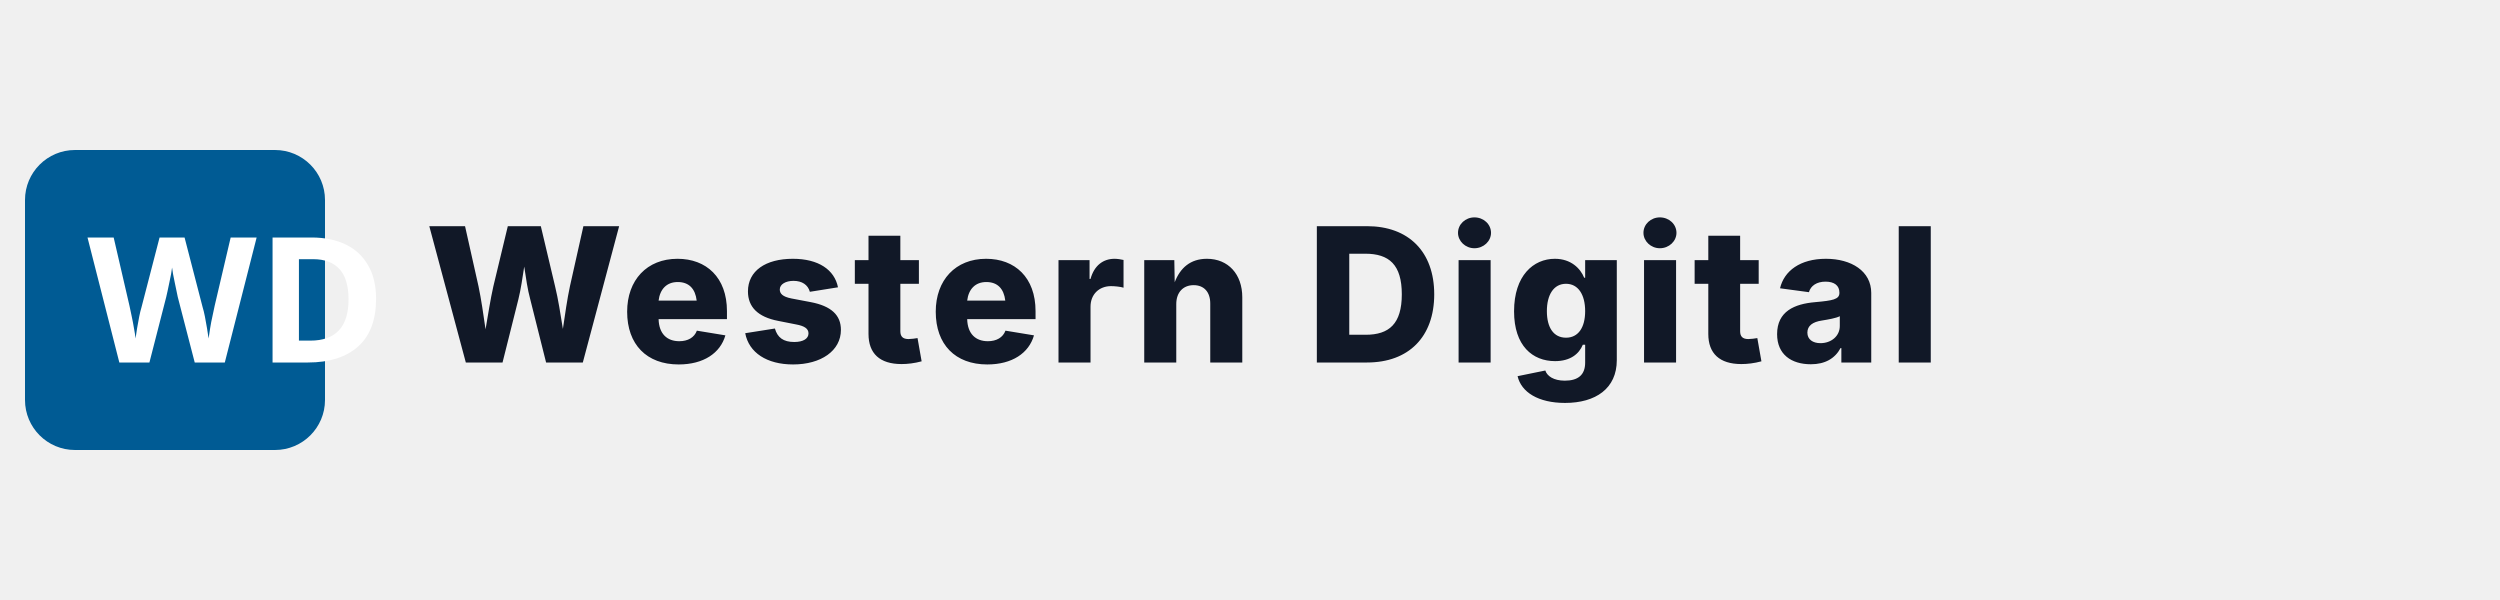
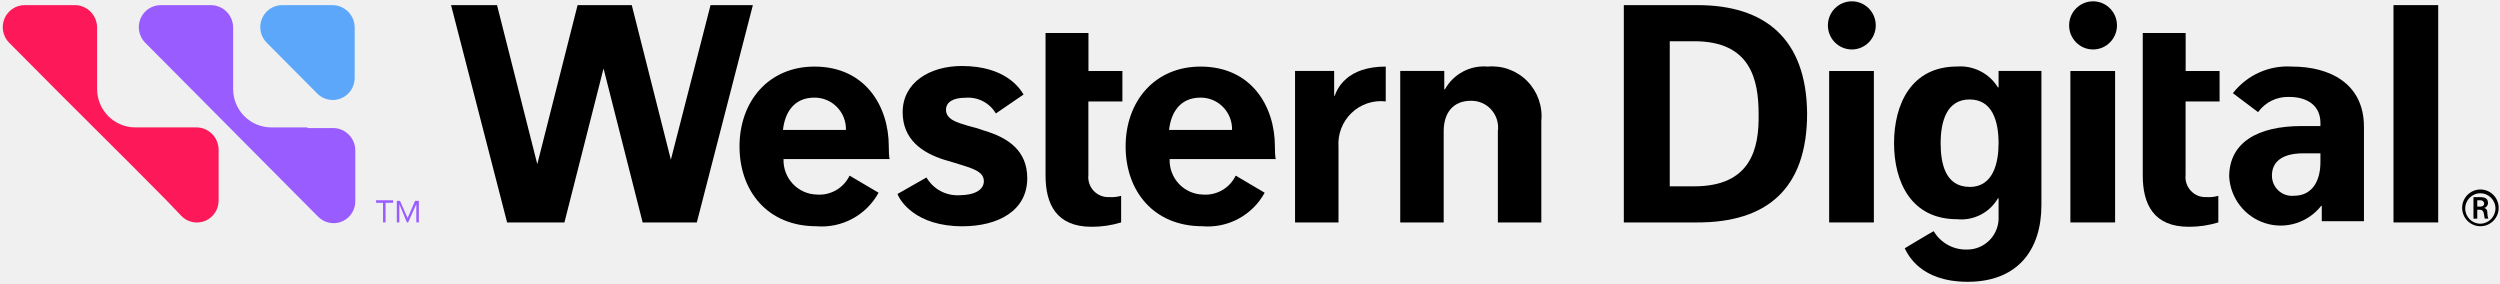
- <svg xmlns="http://www.w3.org/2000/svg" viewBox="0 0 200 48" fill="none">
-   <rect x="2" y="12" width="24" height="24" rx="4" fill="#005B94" />
-   <text x="7" y="29" font-family="'Plus Jakarta Sans', sans-serif" font-weight="900" font-size="14" fill="white">WD</text>
-   <text x="34" y="29" font-family="'Plus Jakarta Sans', 'Inter', sans-serif" font-weight="800" font-size="15" fill="#111827" letter-spacing="0.5">Western Digital</text>
+ <svg xmlns="http://www.w3.org/2000/svg" width="1208" height="137" viewBox="0 0 1208 137" version="1.1" id="svg71">
+   <defs id="defs75" />
+   <g id="g411" transform="matrix(6.998997,0,0,7.040213,-1059.291,-640.1543)">
+     <path id="Path_24173" data-name="Path 24173" d="m 223.537,93.193 h 2.957 v 2.609 h 2.343 v 2.091 h -2.348 v 5.04 a 1.372,1.372 0 0 0 1.435,1.522 2.422,2.422 0 0 0 0.826,-0.087 v 1.825 a 6.88,6.88 0 0 1 -2.044,0.3 c -2.435,0 -3.174,-1.565 -3.174,-3.522 v -9.778" />
+     <path id="Path_24174" data-name="Path 24174" d="m 250.976,95.798 h -2.957 v 10.4 h 3 v -6.265 c 0,-1.261 0.652,-2.087 1.87,-2.087 a 1.837,1.837 0 0 1 1.87,2.087 v 6.265 h 3 v -6.96 a 3.414,3.414 0 0 0 -3.7,-3.74 3.077,3.077 0 0 0 -2.957,1.565 h -0.043 v -1.265 z" />
+     <path id="Path_24175" data-name="Path 24175" d="m 247.019,95.498 c -2.7,0 -3.348,1.522 -3.522,2 h -0.04 v -1.7 h -2.7 v 10.4 h 3 v -5.178 a 2.932,2.932 0 0 1 3.261,-3.131 z" />
+     <path id="Path_24176" data-name="Path 24176" d="m 220.102,98.715 1.913,-1.3 c -0.261,-0.435 -1.261,-1.957 -4.261,-1.957 -2.218,0 -4.087,1.131 -4.087,3.174 0,1.87 1.348,2.783 2.87,3.261 0.435,0.13 0.913,0.261 1.3,0.391 0.826,0.261 1.435,0.478 1.435,1.087 0,0.565 -0.609,0.957 -1.7,0.957 a 2.479,2.479 0 0 1 -2.261,-1.218 l -2,1.131 c 0.174,0.478 1.261,2.218 4.479,2.218 2.435,0 4.479,-1.044 4.479,-3.3 0,-1.913 -1.348,-2.783 -2.957,-3.261 a 12,12 0 0 0 -1.174,-0.348 c -0.739,-0.217 -1.478,-0.435 -1.478,-1.087 0,-0.522 0.478,-0.826 1.348,-0.826 a 2.223,2.223 0 0 1 2.094,1.078 z" />
+     <path id="Path_24177" data-name="Path 24177" d="m 200.404,91.28 -2.739,10.61 -2.7,-10.61 h -3.74 l -2.783,10.914 -2.779,-10.914 h -3.174 l 3.87,14.915 h 3.957 l 2.7,-10.566 2.7,10.566 h 3.74 l 3.87,-14.915 z" />
+     <path id="Path_24178" data-name="Path 24178" d="m 212.71,100.977 c 0,-2.739 -1.609,-5.479 -5.131,-5.479 -3.174,0 -5.175,2.392 -5.175,5.479 0,3.087 1.957,5.479 5.3,5.479 a 4.477,4.477 0 0 0 4.3,-2.3 l -2,-1.174 a 2.319,2.319 0 0 1 -2.261,1.3 2.351,2.351 0 0 1 -2.3,-2.435 h 7.349 c -0.082,0.043 -0.082,-0.827 -0.082,-0.87 z m -7.306,-1.131 c 0.13,-1.174 0.739,-2.218 2.174,-2.218 a 2.163,2.163 0 0 1 2.174,2.218 z" />
+     <path id="Path_24179" data-name="Path 24179" d="m 239.366,100.977 c 0,-2.739 -1.609,-5.479 -5.131,-5.479 -3.174,0 -5.175,2.392 -5.175,5.479 0,3.087 1.957,5.479 5.3,5.479 a 4.477,4.477 0 0 0 4.3,-2.3 l -2,-1.174 a 2.319,2.319 0 0 1 -2.261,1.3 2.351,2.351 0 0 1 -2.3,-2.435 h 7.349 c -0.082,0.043 -0.082,-0.827 -0.082,-0.87 z m -7.306,-1.131 c 0.13,-1.174 0.739,-2.218 2.174,-2.218 a 2.163,2.163 0 0 1 2.174,2.218 z" />
+     <path id="Path_24180" data-name="Path 24180" d="m 299.286,93.193 h 2.957 v 2.609 h 2.343 v 2.091 h -2.348 v 5.04 a 1.372,1.372 0 0 0 1.435,1.522 2.422,2.422 0 0 0 0.826,-0.087 v 1.825 a 6.881,6.881 0 0 1 -2.044,0.3 c -2.435,0 -3.174,-1.565 -3.174,-3.522 v -9.778" />
+     <path id="Path_24181" data-name="Path 24181" d="m 268.543,91.28 h -5.088 v 14.915 h 5.088 c 4.74,0 7.566,-2.261 7.566,-7.479 -0.044,-5.175 -2.954,-7.436 -7.566,-7.436 z m -0.217,12.436 h -1.7 v -9.957 h 1.7 c 3.87,0 4.435,2.609 4.435,5 0.043,2.348 -0.522,4.957 -4.436,4.957 z" />
+     <rect id="Rectangle_24354" data-name="Rectangle 24354" width="3.087" height="14.915" x="316.592" y="91.28" />
+     <path id="Path_24182" data-name="Path 24182" d="m 322.593,103.934 a 1.261,1.261 0 1 0 1.261,1.261 1.262,1.262 0 0 0 -1.261,-1.261 z m 0,2.348 a 1.044,1.044 0 1 1 1.039,-1.048 1.058,1.058 0 0 1 -1.039,1.048 z" />
+     <path id="Path_24183" data-name="Path 24183" d="m 323.071,105.499 a 0.29,0.29 0 0 0 -0.217,-0.3 v 0 a 0.339,0.339 0 0 0 0.261,-0.348 c 0,-0.3 -0.217,-0.391 -0.522,-0.391 h -0.479 v 1.478 h 0.261 v -0.613 h 0.174 c 0.174,0 0.261,0.087 0.3,0.348 a 1.537,1.537 0 0 0 0.044,0.261 h 0.261 c -0.04,-0.001 -0.083,-0.261 -0.083,-0.435 z m -0.478,-0.391 h -0.217 v -0.435 h 0.217 a 0.245,0.245 0 0 1 0.261,0.217 c -10e-4,0.13 -0.088,0.217 -0.262,0.217 z" />
+     <path id="Path_24184" data-name="Path 24184" d="m 289.328,95.798 v 1.131 h -0.043 a 3.055,3.055 0 0 0 -2.826,-1.435 c -3.174,0 -4.348,2.609 -4.348,5.261 0,2.652 1.174,5.218 4.348,5.218 a 2.93,2.93 0 0 0 2.826,-1.435 h 0.043 v 1.218 a 2.17,2.17 0 0 1 -2.218,2.3 2.579,2.579 0 0 1 -2.261,-1.261 c -0.261,0.13 -2,1.174 -2,1.174 0.217,0.435 1.087,2.3 4.348,2.3 3.435,0 5.088,-2.174 5.088,-5.262 v -9.209 z m -2,7.957 c -1.7,0 -2,-1.652 -2,-3 0,-1.522 0.435,-3 2,-3 1.565,0 2,1.478 2,3 0,1.309 -0.348,3.005 -2,3.005 z" />
+     <path id="Path_24185" data-name="Path 24185" d="m 309.591,95.498 a 4.787,4.787 0 0 0 -4.087,1.826 l 1.739,1.3 a 2.54,2.54 0 0 1 2.131,-1.044 c 1.348,0 2.174,0.652 2.174,1.783 v 0.217 h -1.3 c -3.044,0 -5,1.131 -5,3.479 a 3.562,3.562 0 0 0 6.349,2 h 0.043 v 1.049 h 2.913 v -6.479 c -0.005,-3 -2.396,-4.131 -4.962,-4.131 z m 1.957,6.566 c 0,1.218 -0.522,2.3 -1.826,2.3 a 1.384,1.384 0 0 1 -1.522,-1.391 c 0,-0.87 0.609,-1.522 2.174,-1.522 h 1.174 z" />
+     <rect id="Rectangle_24355" data-name="Rectangle 24355" width="3.087" height="10.393" x="277.631" y="95.802" />
+     <circle id="Ellipse_534" data-name="Ellipse 534" cx="279.196" cy="92.671" r="1.652" />
+     <rect id="Rectangle_24356" data-name="Rectangle 24356" width="3.087" height="10.393" x="294.285" y="95.802" />
+     <circle id="Ellipse_535" data-name="Ellipse 535" cx="295.85" cy="92.671" r="1.652" />
+     <path id="Path_24186" data-name="Path 24186" d="m 170.835,91.28 h 3.479 a 1.541,1.541 0 0 1 1.522,1.522 v 3.478 a 1.514,1.514 0 0 1 -2.566,1.087 l -3.479,-3.479 a 1.51,1.51 0 0 1 1.044,-2.608 z" fill="#5da7fb" />
+     <path id="Path_24187" data-name="Path 24187" d="m 163.182,99.672 h -2.478 a 2.635,2.635 0 0 1 -2.652,-2.652 v 0 -4.218 a 1.541,1.541 0 0 0 -1.523,-1.522 h -3.478 a 1.514,1.514 0 0 0 -1.087,2.566 l 1.351,1.348 1.826,1.826 0.043,0.043 0.3,0.3 4.914,4.87 0.435,0.435 0.13,0.13 1.826,1.826 1.087,1.131 a 1.5,1.5 0 0 0 2.566,-1.087 v -3.474 a 1.541,1.541 0 0 0 -1.522,-1.522 z" fill="#fc1859" />
+     <path id="Path_24188" data-name="Path 24188" d="m 172.574,99.672 h -2.478 a 2.635,2.635 0 0 1 -2.652,-2.652 v 0 -4.218 a 1.541,1.541 0 0 0 -1.523,-1.522 h -3.478 a 1.514,1.514 0 0 0 -1.087,2.566 l 1.351,1.348 1.826,1.826 0.043,0.043 0.3,0.3 4.915,4.917 0.435,0.435 0.13,0.13 1.826,1.826 1.131,1.131 a 1.5,1.5 0 0 0 2.566,-1.087 v -3.477 a 1.541,1.541 0 0 0 -1.522,-1.522 h -1.783 z" fill="#995dff" />
+     <path id="Path_24189" data-name="Path 24189" d="m 178.445,104.847 h -0.478 v 1.348 h -0.174 v -1.348 h -0.479 v -0.174 h 1.174 v 0.174 z" fill="#995dff" />
+     <path id="Path_24190" data-name="Path 24190" d="m 178.705,104.716 h 0.261 l 0.522,1.174 v 0 l 0.517,-1.174 h 0.261 v 1.478 h -0.174 v -1.261 0 l -0.565,1.261 h -0.087 l -0.522,-1.261 v 0 1.261 h -0.174 v -1.478 z" fill="#995dff" />
+   </g>
</svg>
